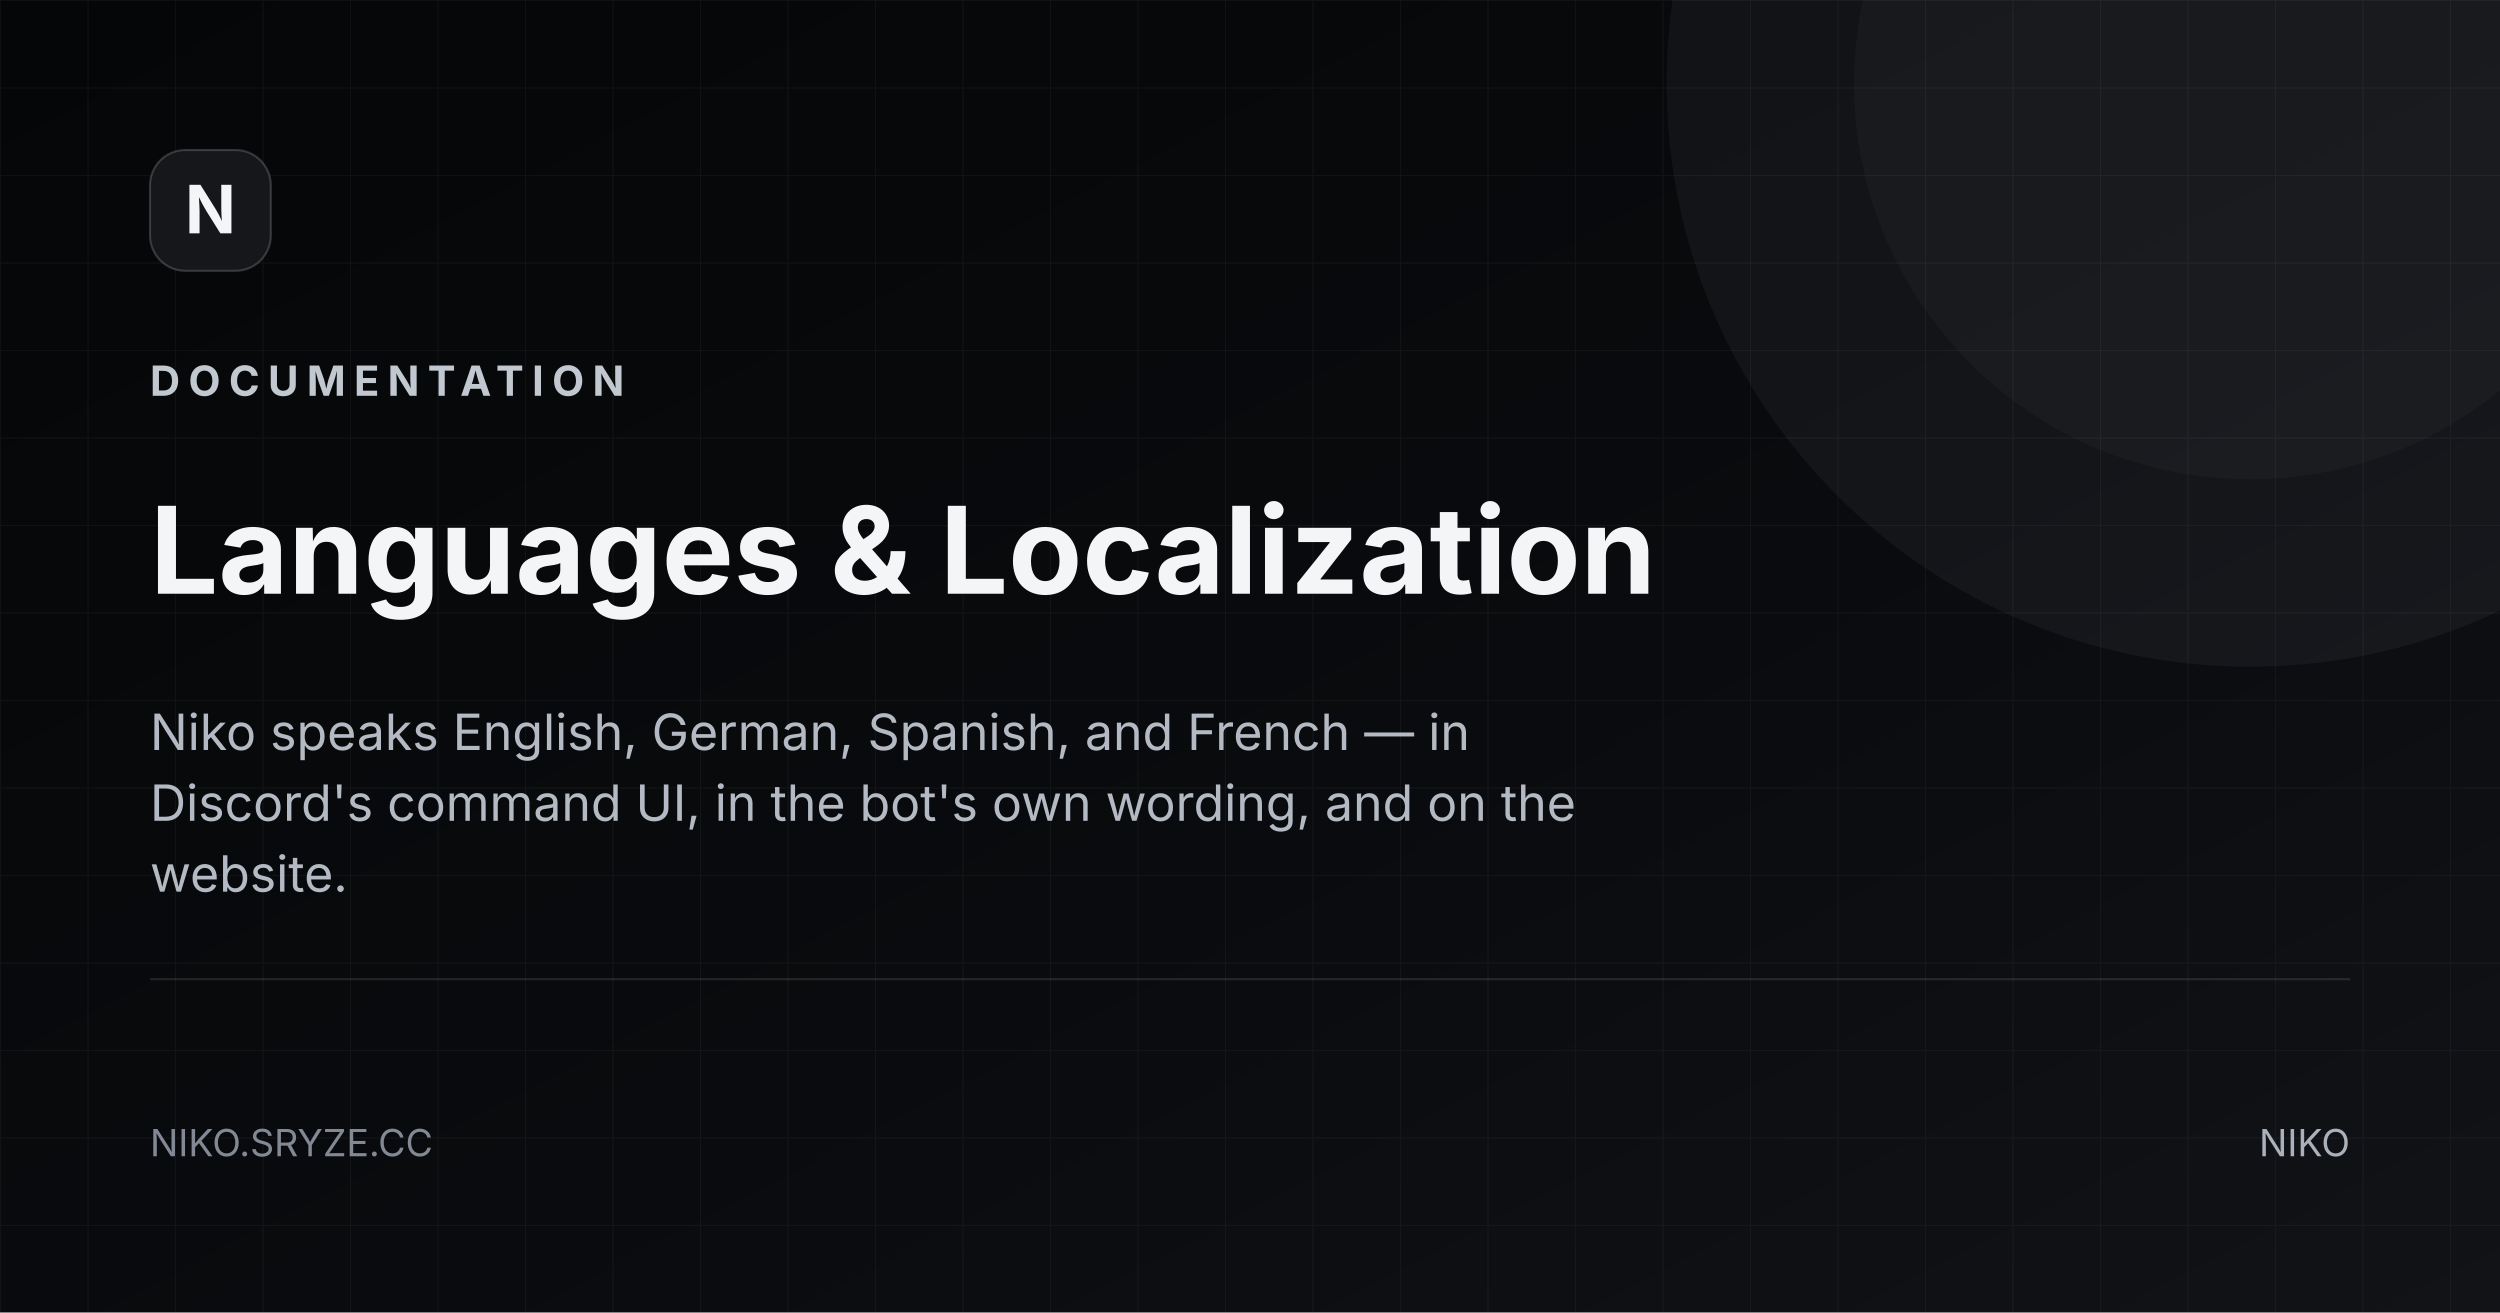
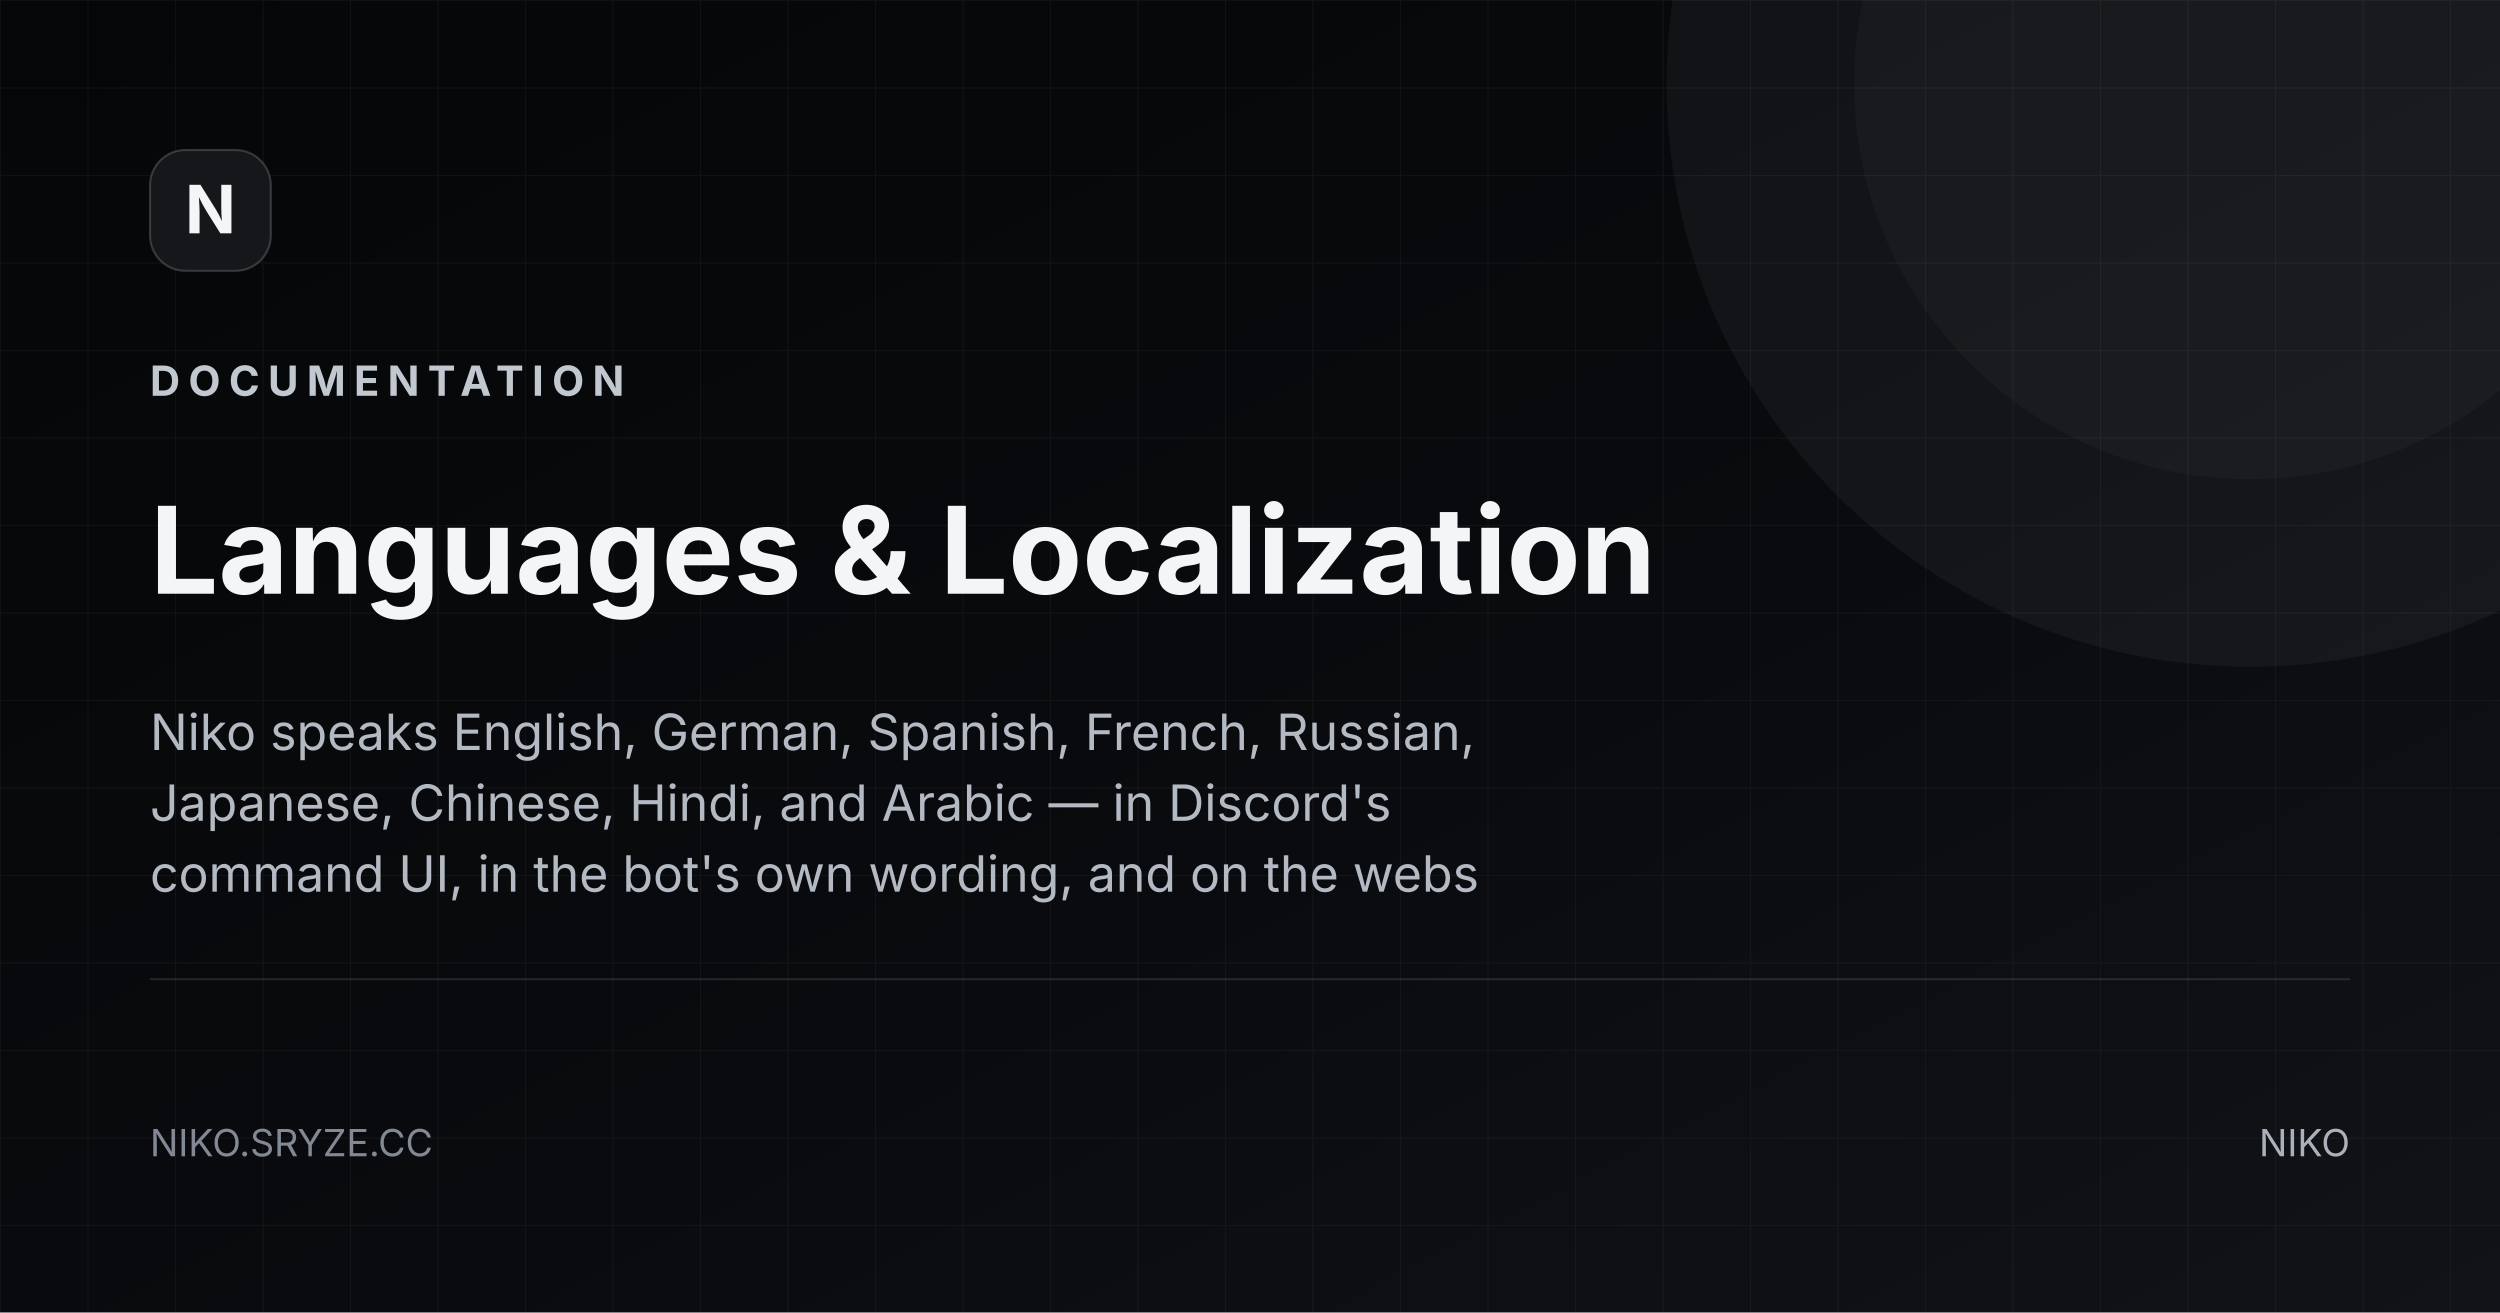
<svg xmlns="http://www.w3.org/2000/svg" width="1200" height="630" viewBox="0 0 1200 630">
  <defs>
    <linearGradient id="bg" x1="0" y1="0" x2="1" y2="1">
      <stop stop-color="#050607" />
      <stop offset=".58" stop-color="#0a0b0e" />
      <stop offset="1" stop-color="#111317" />
    </linearGradient>
    <pattern id="grid" width="42" height="42" patternUnits="userSpaceOnUse">
      <path d="M42 0H0V42" fill="none" stroke="#dce1e8" stroke-opacity=".045" />
    </pattern>
  </defs>
  <rect width="1200" height="630" fill="url(#bg)" />
  <rect width="1200" height="630" fill="url(#grid)" />
  <circle cx="1080" cy="40" r="280" fill="#aab1ba" fill-opacity=".065" />
  <circle cx="1080" cy="40" r="190" fill="#d5d9df" fill-opacity=".035" />
  <path d="M72 470H1128" stroke="#dce1e8" stroke-opacity=".12" />
  <rect x="72" y="72" width="58" height="58" rx="17" fill="#15171b" stroke="#dce1e8" stroke-opacity=".2" />
  <text x="101" y="112" text-anchor="middle" fill="#f4f5f7" font-family="Inter,sans-serif" font-size="32" font-weight="700">N</text>
  <text x="72" y="190" fill="#c2c8d0" font-family="Inter,sans-serif" font-size="20" font-weight="700" letter-spacing="4">DOCUMENTATION</text>
  <text x="72" y="285" fill="#f4f5f7" font-family="Inter,sans-serif" font-size="58" font-weight="700">Languages &amp; Localization</text>
-   <text x="72" y="360" fill="#b4bac3" font-family="Inter,sans-serif" font-size="24">Niko speaks English, German, Spanish, and French — in</text>
-   <text x="72" y="394" fill="#b4bac3" font-family="Inter,sans-serif" font-size="24">Discord's command UI, in the bot's own wording, and on the</text>
-   <text x="72" y="428" fill="#b4bac3" font-family="Inter,sans-serif" font-size="24">website.</text>
+   <text x="72" y="360" fill="#b4bac3" font-family="Inter,sans-serif" font-size="24">Niko speaks English, German, Spanish, French, Russian,</text>
+   <text x="72" y="394" fill="#b4bac3" font-family="Inter,sans-serif" font-size="24">Japanese, Chinese, Hindi, and Arabic — in Discord's</text>
+   <text x="72" y="428" fill="#b4bac3" font-family="Inter,sans-serif" font-size="24">command UI, in the bot's own wording, and on the webs</text>
  <text x="72" y="555" fill="#828994" font-family="Inter,sans-serif" font-size="18">NIKO.SRYZE.CC</text>
  <text x="1128" y="555" text-anchor="end" fill="#aab1ba" font-family="Inter,sans-serif" font-size="18">NIKO</text>
</svg>
